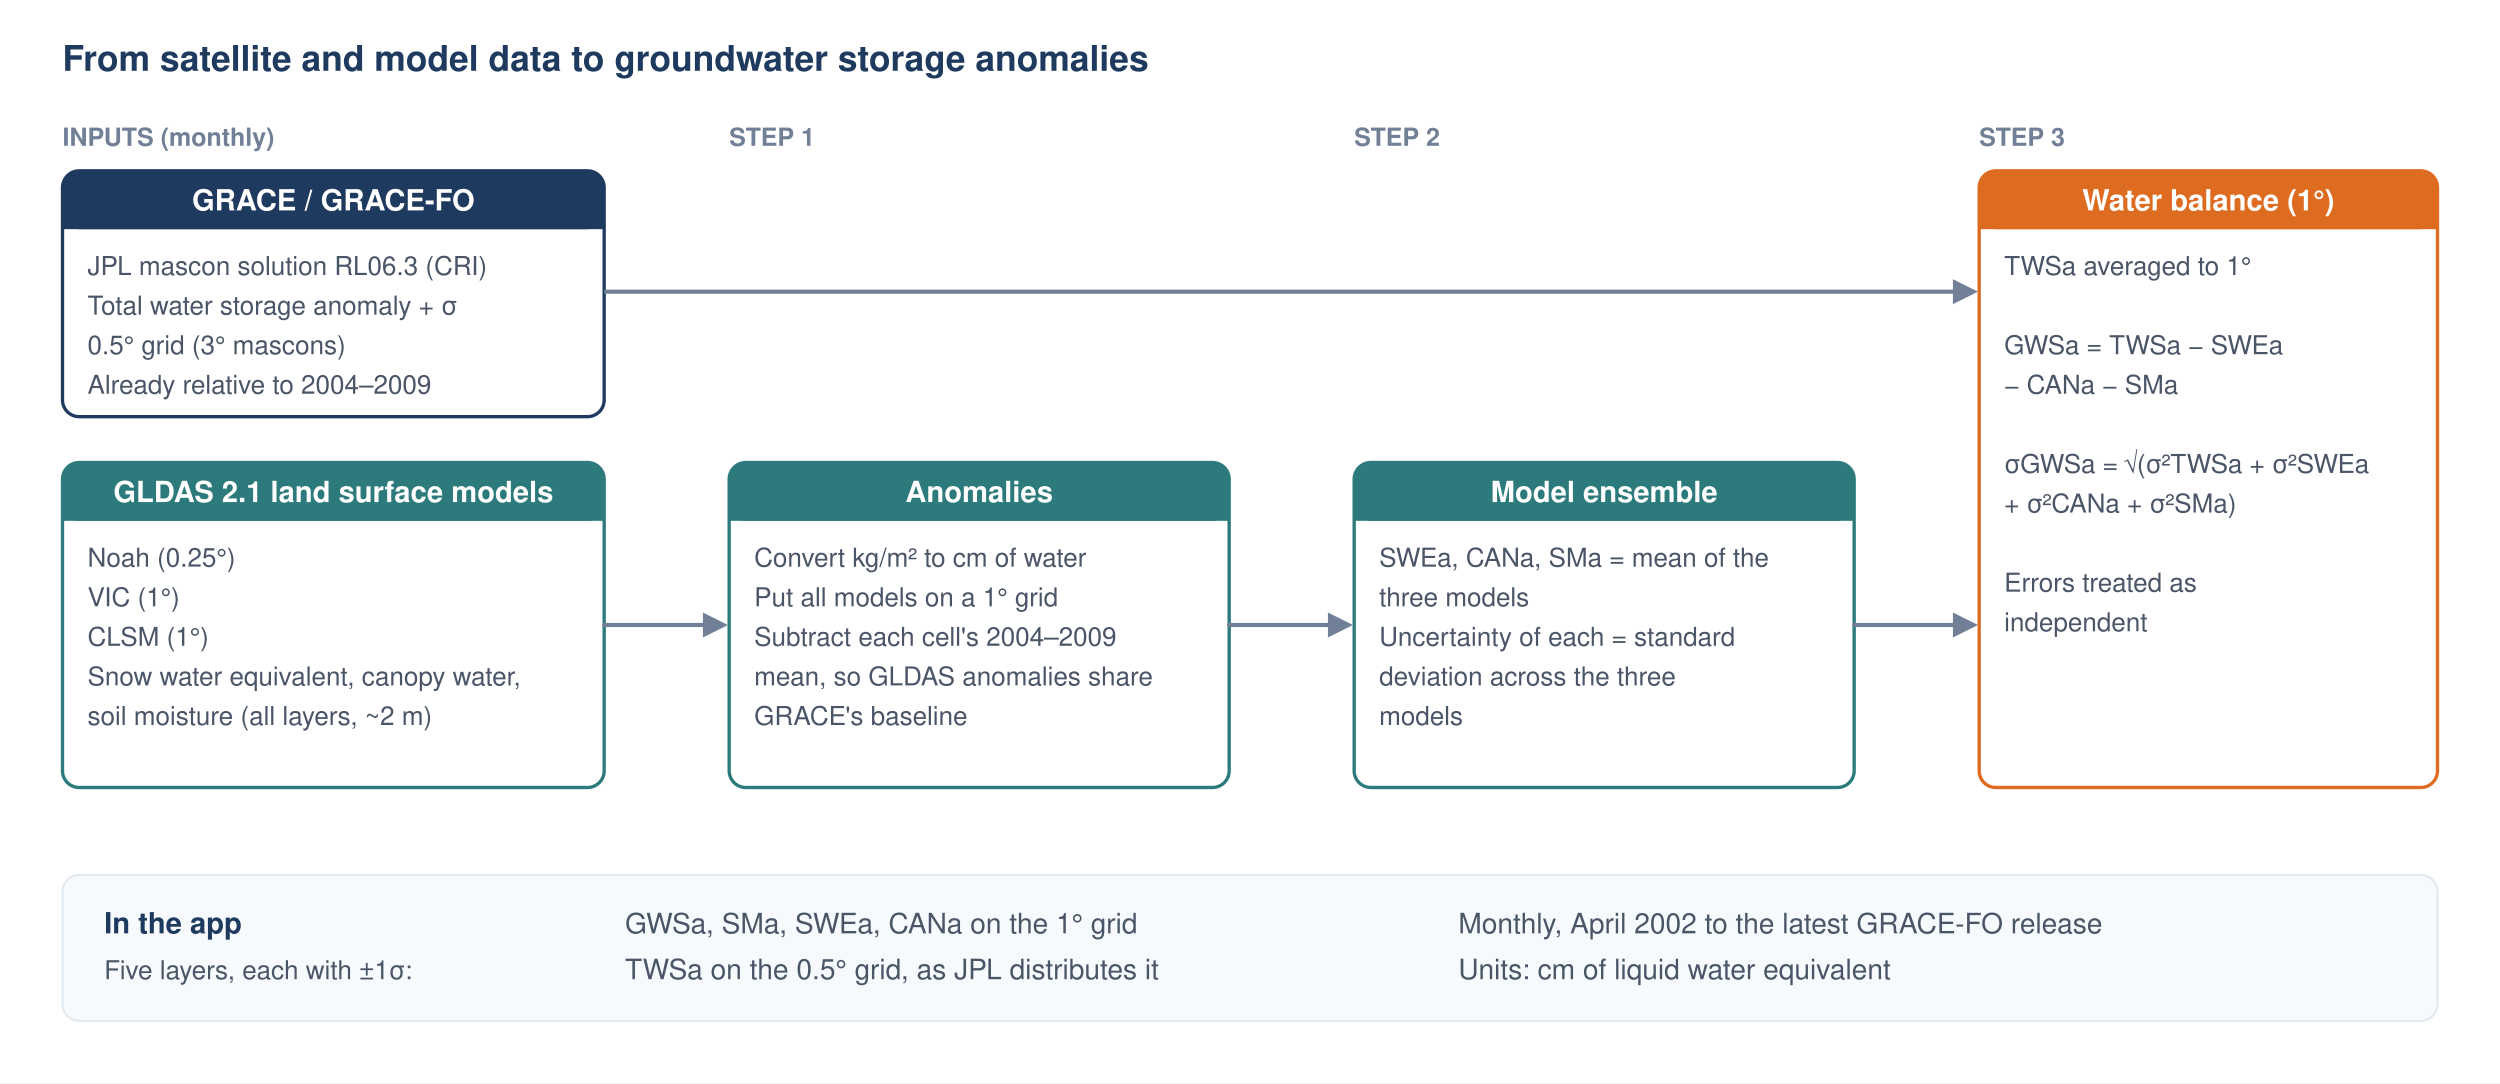
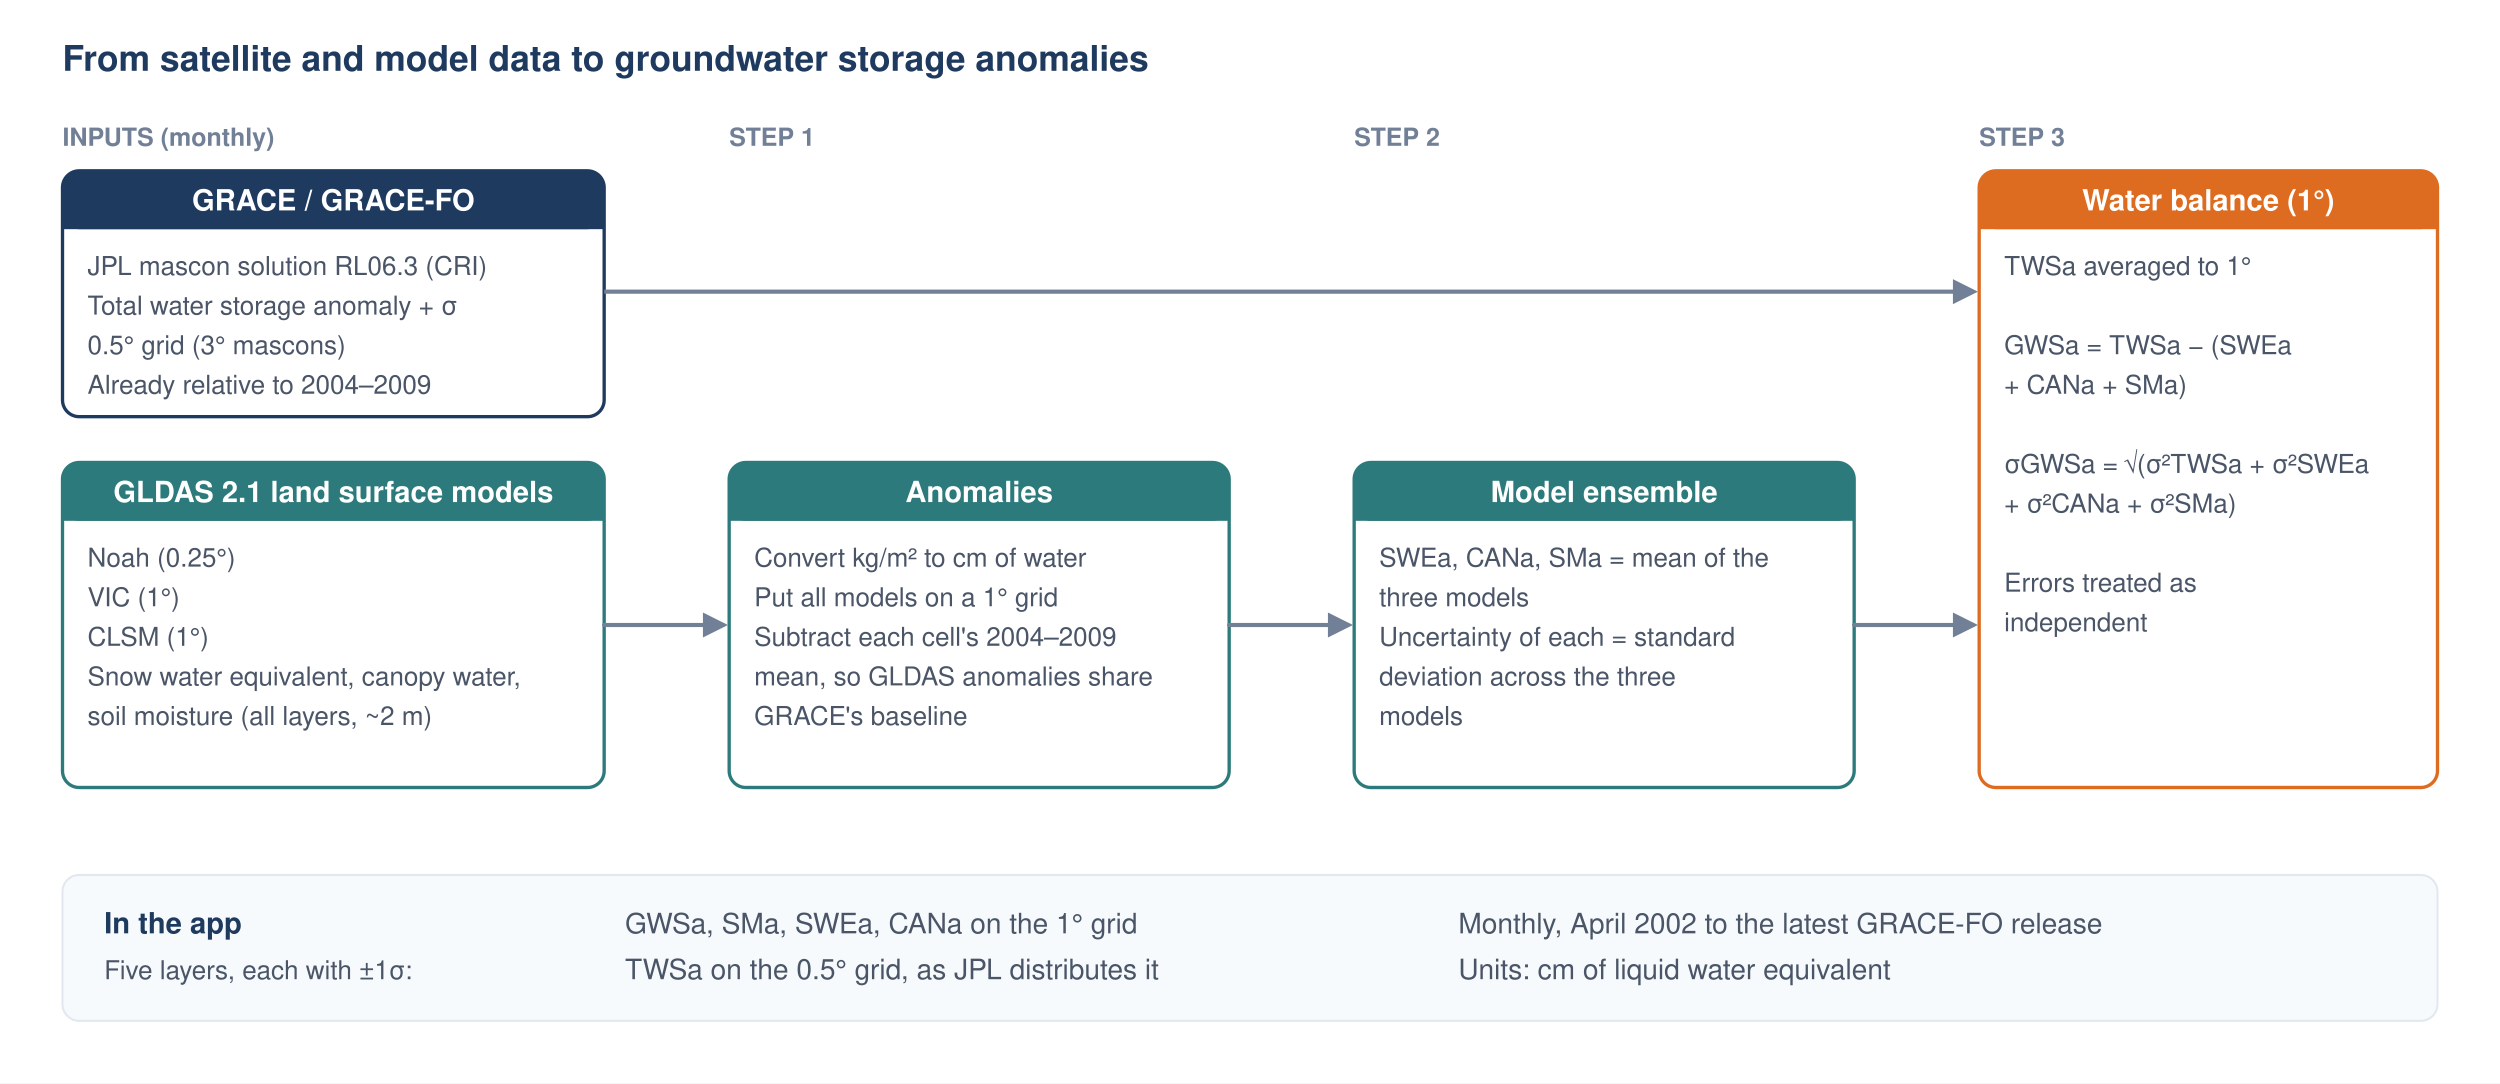
<svg xmlns="http://www.w3.org/2000/svg" width="1200" height="520" viewBox="0 0 1200 520">
  <defs>
    <marker id="ah-navy" viewBox="0 0 10 10" refX="8" refY="5" markerWidth="6" markerHeight="6" orient="auto-start-reverse">
      <path d="M0,0 L10,5 L0,10 z" fill="#1f3a5f" />
    </marker>
    <marker id="ah-blue" viewBox="0 0 10 10" refX="8" refY="5" markerWidth="6" markerHeight="6" orient="auto-start-reverse">
      <path d="M0,0 L10,5 L0,10 z" fill="#2b6cb0" />
    </marker>
    <marker id="ah-lightblue" viewBox="0 0 10 10" refX="8" refY="5" markerWidth="6" markerHeight="6" orient="auto-start-reverse">
      <path d="M0,0 L10,5 L0,10 z" fill="#bee3f8" />
    </marker>
    <marker id="ah-teal" viewBox="0 0 10 10" refX="8" refY="5" markerWidth="6" markerHeight="6" orient="auto-start-reverse">
      <path d="M0,0 L10,5 L0,10 z" fill="#2c7a7b" />
    </marker>
    <marker id="ah-orange" viewBox="0 0 10 10" refX="8" refY="5" markerWidth="6" markerHeight="6" orient="auto-start-reverse">
      <path d="M0,0 L10,5 L0,10 z" fill="#dd6b20" />
    </marker>
    <marker id="ah-red" viewBox="0 0 10 10" refX="8" refY="5" markerWidth="6" markerHeight="6" orient="auto-start-reverse">
      <path d="M0,0 L10,5 L0,10 z" fill="#c53030" />
    </marker>
    <marker id="ah-gray" viewBox="0 0 10 10" refX="8" refY="5" markerWidth="6" markerHeight="6" orient="auto-start-reverse">
      <path d="M0,0 L10,5 L0,10 z" fill="#718096" />
    </marker>
    <marker id="ah-darkgray" viewBox="0 0 10 10" refX="8" refY="5" markerWidth="6" markerHeight="6" orient="auto-start-reverse">
      <path d="M0,0 L10,5 L0,10 z" fill="#4a5568" />
    </marker>
    <marker id="ah-lightgray" viewBox="0 0 10 10" refX="8" refY="5" markerWidth="6" markerHeight="6" orient="auto-start-reverse">
      <path d="M0,0 L10,5 L0,10 z" fill="#e2e8f0" />
    </marker>
    <marker id="ah-ground" viewBox="0 0 10 10" refX="8" refY="5" markerWidth="6" markerHeight="6" orient="auto-start-reverse">
      <path d="M0,0 L10,5 L0,10 z" fill="#e6dcc6" />
    </marker>
    <marker id="ah-groundline" viewBox="0 0 10 10" refX="8" refY="5" markerWidth="6" markerHeight="6" orient="auto-start-reverse">
      <path d="M0,0 L10,5 L0,10 z" fill="#a89474" />
    </marker>
    <marker id="ah-gold" viewBox="0 0 10 10" refX="8" refY="5" markerWidth="6" markerHeight="6" orient="auto-start-reverse">
      <path d="M0,0 L10,5 L0,10 z" fill="#d69e2e" />
    </marker>
    <marker id="ah-sky" viewBox="0 0 10 10" refX="8" refY="5" markerWidth="6" markerHeight="6" orient="auto-start-reverse">
      <path d="M0,0 L10,5 L0,10 z" fill="#f7fafc" />
    </marker>
    <marker id="ah-green" viewBox="0 0 10 10" refX="8" refY="5" markerWidth="6" markerHeight="6" orient="auto-start-reverse">
      <path d="M0,0 L10,5 L0,10 z" fill="#68a063" />
    </marker>
  </defs>
  <rect width="1200" height="520" fill="white" />
  <text x="30.0" y="34.0" font-family="Helvetica, Arial, sans-serif" font-size="17" font-weight="bold" font-style="normal" text-anchor="start" fill="#1f3a5f">From satellite and model data to groundwater storage anomalies</text>
  <text x="30.0" y="70.0" font-family="Helvetica, Arial, sans-serif" font-size="12" font-weight="bold" font-style="normal" text-anchor="start" fill="#718096">INPUTS (monthly)</text>
  <rect x="30" y="82" width="260" height="118" rx="8" fill="white" stroke="#1f3a5f" stroke-width="1.6" />
  <rect x="30" y="82" width="260" height="28" rx="8" fill="#1f3a5f" />
  <rect x="30" y="100" width="260" height="10" fill="#1f3a5f" />
  <text x="160.0" y="101.0" font-family="Helvetica, Arial, sans-serif" font-size="14" font-weight="bold" font-style="normal" text-anchor="middle" fill="white">GRACE / GRACE-FO</text>
  <text x="42.0" y="132.0" font-family="Helvetica, Arial, sans-serif" font-size="12.5" font-weight="normal" font-style="normal" text-anchor="start" fill="#4a5568">JPL mascon solution RL06.3 (CRI)</text>
  <text x="42.0" y="151.0" font-family="Helvetica, Arial, sans-serif" font-size="12.5" font-weight="normal" font-style="normal" text-anchor="start" fill="#4a5568">Total water storage anomaly + σ</text>
  <text x="42.0" y="170.0" font-family="Helvetica, Arial, sans-serif" font-size="12.5" font-weight="normal" font-style="normal" text-anchor="start" fill="#4a5568">0.5° grid (3° mascons)</text>
  <text x="42.0" y="189.0" font-family="Helvetica, Arial, sans-serif" font-size="12.5" font-weight="normal" font-style="normal" text-anchor="start" fill="#4a5568">Already relative to 2004–2009</text>
  <rect x="30" y="222" width="260" height="156" rx="8" fill="white" stroke="#2c7a7b" stroke-width="1.6" />
  <rect x="30" y="222" width="260" height="28" rx="8" fill="#2c7a7b" />
  <rect x="30" y="240" width="260" height="10" fill="#2c7a7b" />
  <text x="160.0" y="241.0" font-family="Helvetica, Arial, sans-serif" font-size="14" font-weight="bold" font-style="normal" text-anchor="middle" fill="white">GLDAS 2.1 land surface models</text>
  <text x="42.0" y="272.0" font-family="Helvetica, Arial, sans-serif" font-size="12.5" font-weight="normal" font-style="normal" text-anchor="start" fill="#4a5568">Noah (0.25°)</text>
  <text x="42.0" y="291.0" font-family="Helvetica, Arial, sans-serif" font-size="12.5" font-weight="normal" font-style="normal" text-anchor="start" fill="#4a5568">VIC (1°)</text>
  <text x="42.0" y="310.0" font-family="Helvetica, Arial, sans-serif" font-size="12.5" font-weight="normal" font-style="normal" text-anchor="start" fill="#4a5568">CLSM (1°)</text>
  <text x="42.0" y="329.0" font-family="Helvetica, Arial, sans-serif" font-size="12.5" font-weight="normal" font-style="normal" text-anchor="start" fill="#4a5568">Snow water equivalent, canopy water,</text>
  <text x="42.0" y="348.0" font-family="Helvetica, Arial, sans-serif" font-size="12.5" font-weight="normal" font-style="normal" text-anchor="start" fill="#4a5568">soil moisture (all layers, ~2 m)</text>
  <text x="350.0" y="70.0" font-family="Helvetica, Arial, sans-serif" font-size="12" font-weight="bold" font-style="normal" text-anchor="start" fill="#718096">STEP 1</text>
  <rect x="350" y="222" width="240" height="156" rx="8" fill="white" stroke="#2c7a7b" stroke-width="1.6" />
  <rect x="350" y="222" width="240" height="28" rx="8" fill="#2c7a7b" />
  <rect x="350" y="240" width="240" height="10" fill="#2c7a7b" />
  <text x="470.0" y="241.0" font-family="Helvetica, Arial, sans-serif" font-size="14" font-weight="bold" font-style="normal" text-anchor="middle" fill="white">Anomalies</text>
  <text x="362.0" y="272.0" font-family="Helvetica, Arial, sans-serif" font-size="12.5" font-weight="normal" font-style="normal" text-anchor="start" fill="#4a5568">Convert kg/m² to cm of water</text>
  <text x="362.0" y="291.0" font-family="Helvetica, Arial, sans-serif" font-size="12.5" font-weight="normal" font-style="normal" text-anchor="start" fill="#4a5568">Put all models on a 1° grid</text>
  <text x="362.0" y="310.0" font-family="Helvetica, Arial, sans-serif" font-size="12.5" font-weight="normal" font-style="normal" text-anchor="start" fill="#4a5568">Subtract each cell's 2004–2009</text>
  <text x="362.0" y="329.0" font-family="Helvetica, Arial, sans-serif" font-size="12.5" font-weight="normal" font-style="normal" text-anchor="start" fill="#4a5568">mean, so GLDAS anomalies share</text>
  <text x="362.0" y="348.0" font-family="Helvetica, Arial, sans-serif" font-size="12.5" font-weight="normal" font-style="normal" text-anchor="start" fill="#4a5568">GRACE's baseline</text>
  <text x="650.0" y="70.0" font-family="Helvetica, Arial, sans-serif" font-size="12" font-weight="bold" font-style="normal" text-anchor="start" fill="#718096">STEP 2</text>
  <rect x="650" y="222" width="240" height="156" rx="8" fill="white" stroke="#2c7a7b" stroke-width="1.6" />
  <rect x="650" y="222" width="240" height="28" rx="8" fill="#2c7a7b" />
  <rect x="650" y="240" width="240" height="10" fill="#2c7a7b" />
  <text x="770.0" y="241.0" font-family="Helvetica, Arial, sans-serif" font-size="14" font-weight="bold" font-style="normal" text-anchor="middle" fill="white">Model ensemble</text>
  <text x="662.0" y="272.0" font-family="Helvetica, Arial, sans-serif" font-size="12.5" font-weight="normal" font-style="normal" text-anchor="start" fill="#4a5568">SWEa, CANa, SMa = mean of the</text>
  <text x="662.0" y="291.0" font-family="Helvetica, Arial, sans-serif" font-size="12.5" font-weight="normal" font-style="normal" text-anchor="start" fill="#4a5568">three models</text>
  <text x="662.0" y="310.0" font-family="Helvetica, Arial, sans-serif" font-size="12.5" font-weight="normal" font-style="normal" text-anchor="start" fill="#4a5568">Uncertainty of each = standard</text>
  <text x="662.0" y="329.0" font-family="Helvetica, Arial, sans-serif" font-size="12.5" font-weight="normal" font-style="normal" text-anchor="start" fill="#4a5568">deviation across the three</text>
  <text x="662.0" y="348.0" font-family="Helvetica, Arial, sans-serif" font-size="12.5" font-weight="normal" font-style="normal" text-anchor="start" fill="#4a5568">models</text>
  <text x="950.0" y="70.0" font-family="Helvetica, Arial, sans-serif" font-size="12" font-weight="bold" font-style="normal" text-anchor="start" fill="#718096">STEP 3</text>
  <rect x="950" y="82" width="220" height="296" rx="8" fill="white" stroke="#dd6b20" stroke-width="1.6" />
  <rect x="950" y="82" width="220" height="28" rx="8" fill="#dd6b20" />
  <rect x="950" y="100" width="220" height="10" fill="#dd6b20" />
  <text x="1060.0" y="101.0" font-family="Helvetica, Arial, sans-serif" font-size="14" font-weight="bold" font-style="normal" text-anchor="middle" fill="white">Water balance (1°)</text>
  <text x="962.0" y="132.0" font-family="Helvetica, Arial, sans-serif" font-size="12.5" font-weight="normal" font-style="normal" text-anchor="start" fill="#4a5568">TWSa averaged to 1°</text>
  <text x="962.0" y="151.0" font-family="Helvetica, Arial, sans-serif" font-size="12.5" font-weight="normal" font-style="normal" text-anchor="start" fill="#4a5568" />
-   <text x="962.0" y="170.0" font-family="Helvetica, Arial, sans-serif" font-size="12.5" font-weight="normal" font-style="normal" text-anchor="start" fill="#4a5568">GWSa = TWSa − SWEa</text>
-   <text x="962.0" y="189.0" font-family="Helvetica, Arial, sans-serif" font-size="12.5" font-weight="normal" font-style="normal" text-anchor="start" fill="#4a5568">             − CANa − SMa</text>
+   <text x="962.0" y="170.0" font-family="Helvetica, Arial, sans-serif" font-size="12.5" font-weight="normal" font-style="normal" text-anchor="start" fill="#4a5568">GWSa = TWSa − (SWEa</text>
+   <text x="962.0" y="189.0" font-family="Helvetica, Arial, sans-serif" font-size="12.5" font-weight="normal" font-style="normal" text-anchor="start" fill="#4a5568">             + CANa + SMa)</text>
  <text x="962.0" y="208.0" font-family="Helvetica, Arial, sans-serif" font-size="12.5" font-weight="normal" font-style="normal" text-anchor="start" fill="#4a5568" />
  <text x="962.0" y="227.0" font-family="Helvetica, Arial, sans-serif" font-size="12.5" font-weight="normal" font-style="normal" text-anchor="start" fill="#4a5568">σGWSa = √(σ²TWSa + σ²SWEa</text>
  <text x="962.0" y="246.0" font-family="Helvetica, Arial, sans-serif" font-size="12.5" font-weight="normal" font-style="normal" text-anchor="start" fill="#4a5568">             + σ²CANa + σ²SMa)</text>
  <text x="962.0" y="265.0" font-family="Helvetica, Arial, sans-serif" font-size="12.5" font-weight="normal" font-style="normal" text-anchor="start" fill="#4a5568" />
  <text x="962.0" y="284.0" font-family="Helvetica, Arial, sans-serif" font-size="12.5" font-weight="normal" font-style="normal" text-anchor="start" fill="#4a5568">Errors treated as</text>
  <text x="962.0" y="303.0" font-family="Helvetica, Arial, sans-serif" font-size="12.5" font-weight="normal" font-style="normal" text-anchor="start" fill="#4a5568">independent</text>
  <line x1="290.0" y1="300.0" x2="347.0" y2="300.0" stroke="#718096" stroke-width="2" stroke-linecap="round" opacity="1" marker-end="url(#ah-gray)" />
  <line x1="590.0" y1="300.0" x2="647.0" y2="300.0" stroke="#718096" stroke-width="2" stroke-linecap="round" opacity="1" marker-end="url(#ah-gray)" />
  <line x1="890.0" y1="300.0" x2="947.0" y2="300.0" stroke="#718096" stroke-width="2" stroke-linecap="round" opacity="1" marker-end="url(#ah-gray)" />
  <path d="M290,140 L947,140" fill="none" stroke="#718096" stroke-width="2" marker-end="url(#ah-gray)" />
  <rect x="30" y="420" width="1140" height="70" rx="8" fill="#f7fafc" stroke="#e2e8f0" />
  <text x="50.0" y="448.0" font-family="Helvetica, Arial, sans-serif" font-size="14" font-weight="bold" font-style="normal" text-anchor="start" fill="#1f3a5f">In the app</text>
  <text x="50.0" y="470.0" font-family="Helvetica, Arial, sans-serif" font-size="12.5" font-weight="normal" font-style="normal" text-anchor="start" fill="#4a5568">Five layers, each with ±1σ:</text>
  <text x="300.0" y="448.0" font-family="Helvetica, Arial, sans-serif" font-size="13.5" font-weight="normal" font-style="normal" text-anchor="start" fill="#4a5568">GWSa, SMa, SWEa, CANa on the 1° grid</text>
  <text x="300.0" y="470.0" font-family="Helvetica, Arial, sans-serif" font-size="13.5" font-weight="normal" font-style="normal" text-anchor="start" fill="#4a5568">TWSa on the 0.5° grid, as JPL distributes it</text>
  <text x="700.0" y="448.0" font-family="Helvetica, Arial, sans-serif" font-size="13.5" font-weight="normal" font-style="normal" text-anchor="start" fill="#4a5568">Monthly, April 2002 to the latest GRACE-FO release</text>
  <text x="700.0" y="470.0" font-family="Helvetica, Arial, sans-serif" font-size="13.5" font-weight="normal" font-style="normal" text-anchor="start" fill="#4a5568">Units: cm of liquid water equivalent</text>
</svg>
